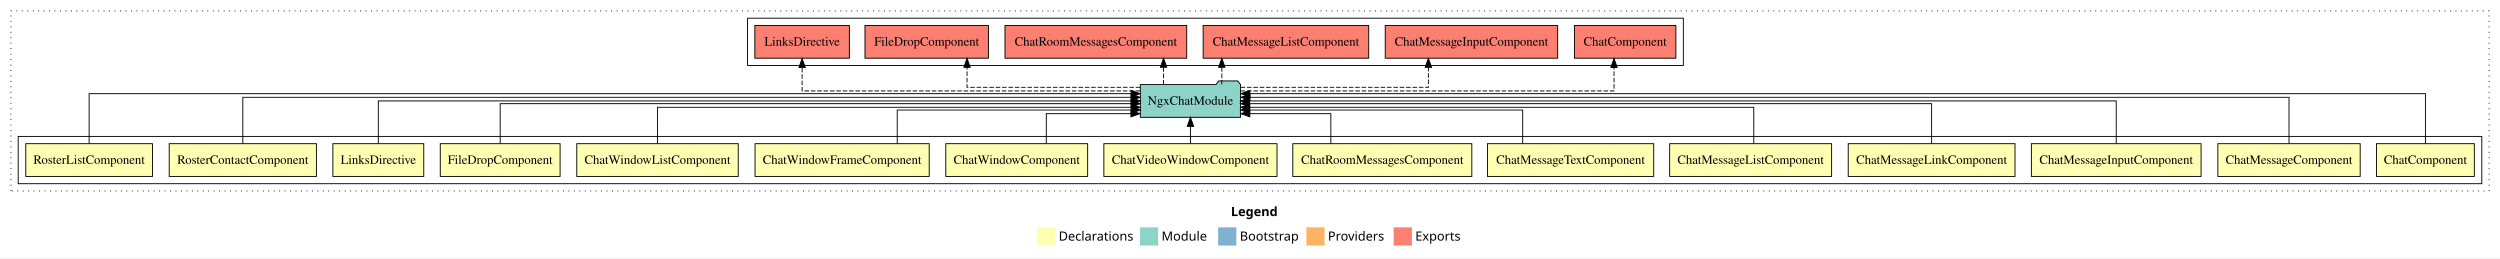
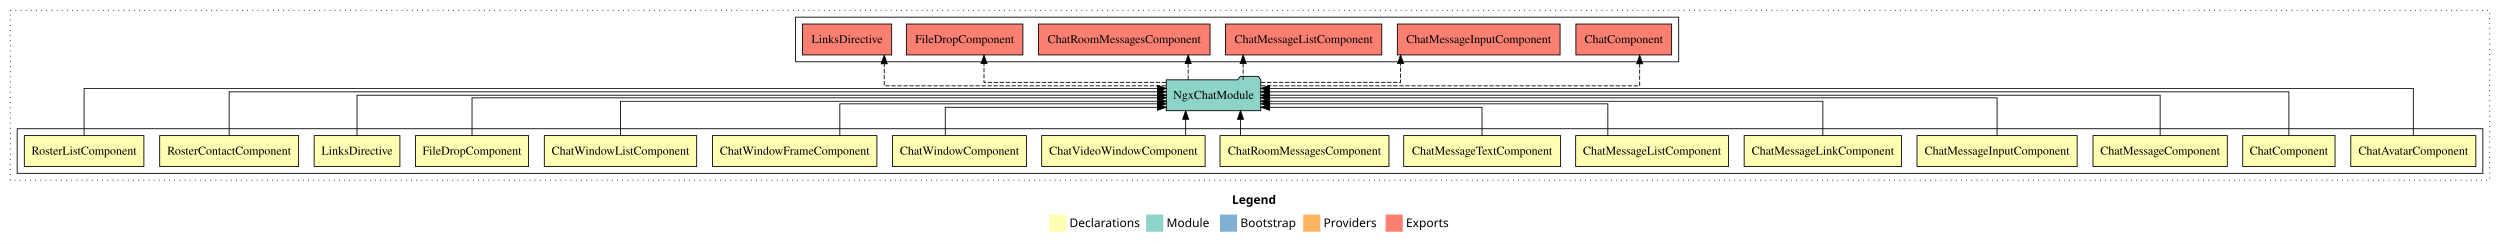
- <svg xmlns="http://www.w3.org/2000/svg" width="2749pt" height="284pt" viewBox="0.00 0.00 2749.00 284.00">
+ <svg xmlns="http://www.w3.org/2000/svg" width="2913pt" height="284pt" viewBox="0.00 0.00 2913.00 284.00">
  <g id="graph0" class="graph" transform="scale(1 1) rotate(0) translate(4 280)">
-     <polygon fill="#ffffff" stroke="transparent" points="-4,4 -4,-280 2745,-280 2745,4 -4,4" />
-     <text text-anchor="start" x="1349.509" y="-42.4" font-family="sans-serif" font-weight="bold" font-size="14.00" fill="#000000">Legend</text>
-     <polygon fill="#ffffb3" stroke="transparent" points="1136.5,-10 1136.5,-30 1156.5,-30 1156.5,-10 1136.5,-10" />
-     <text text-anchor="start" x="1160.129" y="-15.4" font-family="sans-serif" font-size="14.00" fill="#000000">  Declarations</text>
-     <polygon fill="#8dd3c7" stroke="transparent" points="1249.5,-10 1249.5,-30 1269.5,-30 1269.5,-10 1249.5,-10" />
-     <text text-anchor="start" x="1273.225" y="-15.4" font-family="sans-serif" font-size="14.00" fill="#000000">  Module</text>
-     <polygon fill="#80b1d3" stroke="transparent" points="1335.5,-10 1335.5,-30 1355.5,-30 1355.5,-10 1335.5,-10" />
-     <text text-anchor="start" x="1359.281" y="-15.4" font-family="sans-serif" font-size="14.00" fill="#000000">  Bootstrap</text>
-     <polygon fill="#fdb462" stroke="transparent" points="1432.5,-10 1432.5,-30 1452.5,-30 1452.5,-10 1432.5,-10" />
-     <text text-anchor="start" x="1456.173" y="-15.4" font-family="sans-serif" font-size="14.00" fill="#000000">  Providers</text>
-     <polygon fill="#fb8072" stroke="transparent" points="1528.5,-10 1528.5,-30 1548.5,-30 1548.5,-10 1528.5,-10" />
-     <text text-anchor="start" x="1552.226" y="-15.4" font-family="sans-serif" font-size="14.00" fill="#000000">  Exports</text>
+     <polygon fill="#ffffff" stroke="transparent" points="-4,4 -4,-280 2909,-280 2909,4 -4,4" />
+     <text text-anchor="start" x="1431.509" y="-42.4" font-family="sans-serif" font-weight="bold" font-size="14.00" fill="#000000">Legend</text>
+     <polygon fill="#ffffb3" stroke="transparent" points="1218.5,-10 1218.5,-30 1238.5,-30 1238.5,-10 1218.5,-10" />
+     <text text-anchor="start" x="1242.129" y="-15.4" font-family="sans-serif" font-size="14.00" fill="#000000">  Declarations</text>
+     <polygon fill="#8dd3c7" stroke="transparent" points="1331.5,-10 1331.5,-30 1351.5,-30 1351.5,-10 1331.5,-10" />
+     <text text-anchor="start" x="1355.225" y="-15.4" font-family="sans-serif" font-size="14.00" fill="#000000">  Module</text>
+     <polygon fill="#80b1d3" stroke="transparent" points="1417.5,-10 1417.5,-30 1437.5,-30 1437.5,-10 1417.5,-10" />
+     <text text-anchor="start" x="1441.281" y="-15.4" font-family="sans-serif" font-size="14.00" fill="#000000">  Bootstrap</text>
+     <polygon fill="#fdb462" stroke="transparent" points="1514.5,-10 1514.5,-30 1534.5,-30 1534.5,-10 1514.5,-10" />
+     <text text-anchor="start" x="1538.173" y="-15.4" font-family="sans-serif" font-size="14.00" fill="#000000">  Providers</text>
+     <polygon fill="#fb8072" stroke="transparent" points="1610.5,-10 1610.5,-30 1630.5,-30 1630.5,-10 1610.5,-10" />
+     <text text-anchor="start" x="1634.226" y="-15.4" font-family="sans-serif" font-size="14.00" fill="#000000">  Exports</text>
    <g id="clust1" class="cluster">
-       <polygon fill="none" stroke="#000000" stroke-dasharray="1,5" points="8,-70 8,-268 2733,-268 2733,-70 8,-70" />
+       <polygon fill="none" stroke="#000000" stroke-dasharray="1,5" points="8,-70 8,-268 2897,-268 2897,-70 8,-70" />
    </g>
    <g id="clust2" class="cluster">
-       <polygon fill="none" stroke="#000000" points="16,-78 16,-130 2725,-130 2725,-78 16,-78" />
-     </g>
-     <g id="clust19" class="cluster">
-       <polygon fill="none" stroke="#000000" points="818,-208 818,-260 1847,-260 1847,-208 818,-208" />
+       <polygon fill="none" stroke="#000000" points="16,-78 16,-130 2889,-130 2889,-78 16,-78" />
+     </g>
+     <g id="clust20" class="cluster">
+       <polygon fill="none" stroke="#000000" points="923,-208 923,-260 1952,-260 1952,-208 923,-208" />
    </g>
    <g id="node1" class="node">
+       <polygon fill="#ffffb3" stroke="#000000" points="2880.861,-122 2735.139,-122 2735.139,-86 2880.861,-86 2880.861,-122" />
+       <text text-anchor="middle" x="2808" y="-99.8" font-family="Times,serif" font-size="14.00" fill="#000000">ChatAvatarComponent</text>
+     </g>
+     <g id="node17" class="node">
+       <polygon fill="#8dd3c7" stroke="#000000" points="1465.098,-187 1462.098,-191 1441.098,-191 1438.098,-187 1354.902,-187 1354.902,-151 1465.098,-151 1465.098,-187" />
+       <text text-anchor="middle" x="1410" y="-164.8" font-family="Times,serif" font-size="14.00" fill="#000000">NgxChatModule</text>
+     </g>
+     <g id="edge1" class="edge">
+       <path fill="none" stroke="#000000" d="M2808,-122.045C2808,-143.662 2808,-177 2808,-177 2808,-177 1475.234,-177 1475.234,-177" />
+       <polygon fill="#000000" stroke="#000000" points="1475.234,-173.5 1465.234,-177 1475.234,-180.5 1475.234,-173.5" />
+     </g>
+     <g id="node2" class="node">
      <polygon fill="#ffffb3" stroke="#000000" points="2716.774,-122 2609.226,-122 2609.226,-86 2716.774,-86 2716.774,-122" />
      <text text-anchor="middle" x="2663" y="-99.8" font-family="Times,serif" font-size="14.00" fill="#000000">ChatComponent</text>
    </g>
-     <g id="node16" class="node">
-       <polygon fill="#8dd3c7" stroke="#000000" points="1360.098,-187 1357.098,-191 1336.098,-191 1333.098,-187 1249.902,-187 1249.902,-151 1360.098,-151 1360.098,-187" />
-       <text text-anchor="middle" x="1305" y="-164.8" font-family="Times,serif" font-size="14.00" fill="#000000">NgxChatModule</text>
-     </g>
-     <g id="edge1" class="edge">
-       <path fill="none" stroke="#000000" d="M2663,-122.045C2663,-143.662 2663,-177 2663,-177 2663,-177 1370.341,-177 1370.341,-177" />
-       <polygon fill="#000000" stroke="#000000" points="1370.341,-173.5 1360.341,-177 1370.341,-180.5 1370.341,-173.5" />
-     </g>
-     <g id="node2" class="node">
+     <g id="edge2" class="edge">
+       <path fill="none" stroke="#000000" d="M2663,-122.129C2663,-142.572 2663,-173 2663,-173 2663,-173 1475.05,-173 1475.05,-173" />
+       <polygon fill="#000000" stroke="#000000" points="1475.05,-169.5 1465.05,-173 1475.05,-176.5 1475.05,-169.5" />
+     </g>
+     <g id="node3" class="node">
      <polygon fill="#ffffb3" stroke="#000000" points="2591.252,-122 2434.748,-122 2434.748,-86 2591.252,-86 2591.252,-122" />
      <text text-anchor="middle" x="2513" y="-99.8" font-family="Times,serif" font-size="14.00" fill="#000000">ChatMessageComponent</text>
    </g>
-     <g id="edge2" class="edge">
-       <path fill="none" stroke="#000000" d="M2513,-122.129C2513,-142.572 2513,-173 2513,-173 2513,-173 1370.442,-173 1370.442,-173" />
-       <polygon fill="#000000" stroke="#000000" points="1370.442,-169.5 1360.442,-173 1370.442,-176.5 1370.442,-169.5" />
-     </g>
-     <g id="node3" class="node">
+     <g id="edge3" class="edge">
+       <path fill="none" stroke="#000000" d="M2513,-122.106C2513,-141.339 2513,-169 2513,-169 2513,-169 1475.075,-169 1475.075,-169" />
+       <polygon fill="#000000" stroke="#000000" points="1475.075,-165.5 1465.075,-169 1475.075,-172.5 1475.075,-165.5" />
+     </g>
+     <g id="node4" class="node">
      <polygon fill="#ffffb3" stroke="#000000" points="2416.303,-122 2229.697,-122 2229.697,-86 2416.303,-86 2416.303,-122" />
      <text text-anchor="middle" x="2323" y="-99.8" font-family="Times,serif" font-size="14.00" fill="#000000">ChatMessageInputComponent</text>
    </g>
-     <g id="edge3" class="edge">
-       <path fill="none" stroke="#000000" d="M2323,-122.106C2323,-141.339 2323,-169 2323,-169 2323,-169 1370.093,-169 1370.093,-169" />
-       <polygon fill="#000000" stroke="#000000" points="1370.093,-165.5 1360.093,-169 1370.093,-172.5 1370.093,-165.5" />
-     </g>
-     <g id="node4" class="node">
+     <g id="edge4" class="edge">
+       <path fill="none" stroke="#000000" d="M2323,-122.267C2323,-140.555 2323,-166 2323,-166 2323,-166 1475.056,-166 1475.056,-166" />
+       <polygon fill="#000000" stroke="#000000" points="1475.056,-162.5 1465.056,-166 1475.056,-169.5 1475.056,-162.5" />
+     </g>
+     <g id="node5" class="node">
      <polygon fill="#ffffb3" stroke="#000000" points="2211.695,-122 2028.305,-122 2028.305,-86 2211.695,-86 2211.695,-122" />
      <text text-anchor="middle" x="2120" y="-99.8" font-family="Times,serif" font-size="14.00" fill="#000000">ChatMessageLinkComponent</text>
    </g>
-     <g id="edge4" class="edge">
-       <path fill="none" stroke="#000000" d="M2120,-122.267C2120,-140.555 2120,-166 2120,-166 2120,-166 1370.058,-166 1370.058,-166" />
-       <polygon fill="#000000" stroke="#000000" points="1370.058,-162.5 1360.058,-166 1370.058,-169.5 1370.058,-162.5" />
-     </g>
-     <g id="node5" class="node">
+     <g id="edge5" class="edge">
+       <path fill="none" stroke="#000000" d="M2120,-122.034C2120,-139.06 2120,-162 2120,-162 2120,-162 1475.122,-162 1475.122,-162" />
+       <polygon fill="#000000" stroke="#000000" points="1475.122,-158.5 1465.122,-162 1475.122,-165.5 1475.122,-158.5" />
+     </g>
+     <g id="node6" class="node">
      <polygon fill="#ffffb3" stroke="#000000" points="2010.031,-122 1831.969,-122 1831.969,-86 2010.031,-86 2010.031,-122" />
      <text text-anchor="middle" x="1921" y="-99.8" font-family="Times,serif" font-size="14.00" fill="#000000">ChatMessageListComponent</text>
    </g>
-     <g id="edge5" class="edge">
-       <path fill="none" stroke="#000000" d="M1924.451,-122.034C1924.451,-139.06 1924.451,-162 1924.451,-162 1924.451,-162 1370.244,-162 1370.244,-162" />
-       <polygon fill="#000000" stroke="#000000" points="1370.245,-158.5 1360.244,-162 1370.244,-165.5 1370.245,-158.5" />
-     </g>
-     <g id="node6" class="node">
+     <g id="edge6" class="edge">
+       <path fill="none" stroke="#000000" d="M1869.454,-122.009C1869.454,-138.049 1869.454,-159 1869.454,-159 1869.454,-159 1475.421,-159 1475.421,-159" />
+       <polygon fill="#000000" stroke="#000000" points="1475.421,-155.5 1465.421,-159 1475.421,-162.5 1475.421,-155.5" />
+     </g>
+     <g id="node7" class="node">
      <polygon fill="#ffffb3" stroke="#000000" points="1814.41,-122 1631.59,-122 1631.59,-86 1814.41,-86 1814.41,-122" />
      <text text-anchor="middle" x="1723" y="-99.8" font-family="Times,serif" font-size="14.00" fill="#000000">ChatMessageTextComponent</text>
    </g>
-     <g id="edge6" class="edge">
-       <path fill="none" stroke="#000000" d="M1670.348,-122.009C1670.348,-138.049 1670.348,-159 1670.348,-159 1670.348,-159 1370.092,-159 1370.092,-159" />
-       <polygon fill="#000000" stroke="#000000" points="1370.092,-155.5 1360.092,-159 1370.092,-162.5 1370.092,-155.5" />
-     </g>
-     <g id="node7" class="node">
+     <g id="edge7" class="edge">
+       <path fill="none" stroke="#000000" d="M1722.848,-122.124C1722.848,-136.783 1722.848,-155 1722.848,-155 1722.848,-155 1475.211,-155 1475.211,-155" />
+       <polygon fill="#000000" stroke="#000000" points="1475.211,-151.5 1465.211,-155 1475.211,-158.5 1475.211,-151.5" />
+     </g>
+     <g id="node8" class="node">
      <polygon fill="#ffffb3" stroke="#000000" points="1614.424,-122 1417.576,-122 1417.576,-86 1614.424,-86 1614.424,-122" />
      <text text-anchor="middle" x="1516" y="-99.8" font-family="Times,serif" font-size="14.00" fill="#000000">ChatRoomMessagesComponent</text>
    </g>
-     <g id="edge7" class="edge">
-       <path fill="none" stroke="#000000" d="M1459.402,-122.124C1459.402,-136.783 1459.402,-155 1459.402,-155 1459.402,-155 1370.306,-155 1370.306,-155" />
-       <polygon fill="#000000" stroke="#000000" points="1370.306,-151.5 1360.306,-155 1370.306,-158.5 1370.306,-151.5" />
-     </g>
-     <g id="node8" class="node">
+     <g id="edge8" class="edge">
+       <path fill="none" stroke="#000000" d="M1441.419,-122.106C1441.419,-122.106 1441.419,-140.991 1441.419,-140.991" />
+       <polygon fill="#000000" stroke="#000000" points="1437.919,-140.991 1441.419,-150.991 1444.919,-140.991 1437.919,-140.991" />
+     </g>
+     <g id="node9" class="node">
      <polygon fill="#ffffb3" stroke="#000000" points="1400.198,-122 1209.802,-122 1209.802,-86 1400.198,-86 1400.198,-122" />
      <text text-anchor="middle" x="1305" y="-99.8" font-family="Times,serif" font-size="14.00" fill="#000000">ChatVideoWindowComponent</text>
    </g>
-     <g id="edge8" class="edge">
-       <path fill="none" stroke="#000000" d="M1305,-122.106C1305,-122.106 1305,-140.991 1305,-140.991" />
-       <polygon fill="#000000" stroke="#000000" points="1301.5,-140.991 1305,-150.991 1308.5,-140.991 1301.5,-140.991" />
-     </g>
-     <g id="node9" class="node">
+     <g id="edge9" class="edge">
+       <path fill="none" stroke="#000000" d="M1377.525,-122.106C1377.525,-122.106 1377.525,-140.991 1377.525,-140.991" />
+       <polygon fill="#000000" stroke="#000000" points="1374.025,-140.991 1377.525,-150.991 1381.025,-140.991 1374.025,-140.991" />
+     </g>
+     <g id="node10" class="node">
      <polygon fill="#ffffb3" stroke="#000000" points="1191.986,-122 1036.014,-122 1036.014,-86 1191.986,-86 1191.986,-122" />
      <text text-anchor="middle" x="1114" y="-99.8" font-family="Times,serif" font-size="14.00" fill="#000000">ChatWindowComponent</text>
    </g>
-     <g id="edge9" class="edge">
-       <path fill="none" stroke="#000000" d="M1146.516,-122.124C1146.516,-136.783 1146.516,-155 1146.516,-155 1146.516,-155 1239.57,-155 1239.57,-155" />
-       <polygon fill="#000000" stroke="#000000" points="1239.57,-158.5 1249.57,-155 1239.57,-151.5 1239.57,-158.5" />
-     </g>
-     <g id="node10" class="node">
+     <g id="edge10" class="edge">
+       <path fill="none" stroke="#000000" d="M1097.437,-122.124C1097.437,-136.783 1097.437,-155 1097.437,-155 1097.437,-155 1344.84,-155 1344.84,-155" />
+       <polygon fill="#000000" stroke="#000000" points="1344.84,-158.5 1354.84,-155 1344.84,-151.5 1344.84,-158.5" />
+     </g>
+     <g id="node11" class="node">
      <polygon fill="#ffffb3" stroke="#000000" points="1017.749,-122 826.251,-122 826.251,-86 1017.749,-86 1017.749,-122" />
      <text text-anchor="middle" x="922" y="-99.8" font-family="Times,serif" font-size="14.00" fill="#000000">ChatWindowFrameComponent</text>
    </g>
-     <g id="edge10" class="edge">
-       <path fill="none" stroke="#000000" d="M982.593,-122.009C982.593,-138.049 982.593,-159 982.593,-159 982.593,-159 1239.943,-159 1239.943,-159" />
-       <polygon fill="#000000" stroke="#000000" points="1239.943,-162.5 1249.943,-159 1239.943,-155.5 1239.943,-162.5" />
-     </g>
-     <g id="node11" class="node">
+     <g id="edge11" class="edge">
+       <path fill="none" stroke="#000000" d="M974.57,-122.009C974.57,-138.049 974.57,-159 974.57,-159 974.57,-159 1344.852,-159 1344.852,-159" />
+       <polygon fill="#000000" stroke="#000000" points="1344.852,-162.5 1354.852,-159 1344.852,-155.5 1344.852,-162.5" />
+     </g>
+     <g id="node12" class="node">
      <polygon fill="#ffffb3" stroke="#000000" points="807.765,-122 630.235,-122 630.235,-86 807.765,-86 807.765,-122" />
      <text text-anchor="middle" x="719" y="-99.8" font-family="Times,serif" font-size="14.00" fill="#000000">ChatWindowListComponent</text>
    </g>
-     <g id="edge11" class="edge">
-       <path fill="none" stroke="#000000" d="M719,-122.034C719,-139.06 719,-162 719,-162 719,-162 1239.87,-162 1239.87,-162" />
-       <polygon fill="#000000" stroke="#000000" points="1239.871,-165.5 1249.87,-162 1239.87,-158.5 1239.871,-165.5" />
-     </g>
-     <g id="node12" class="node">
+     <g id="edge12" class="edge">
+       <path fill="none" stroke="#000000" d="M719,-122.034C719,-139.06 719,-162 719,-162 719,-162 1344.911,-162 1344.911,-162" />
+       <polygon fill="#000000" stroke="#000000" points="1344.911,-165.5 1354.911,-162 1344.911,-158.5 1344.911,-165.5" />
+     </g>
+     <g id="node13" class="node">
      <polygon fill="#ffffb3" stroke="#000000" points="611.878,-122 480.122,-122 480.122,-86 611.878,-86 611.878,-122" />
      <text text-anchor="middle" x="546" y="-99.8" font-family="Times,serif" font-size="14.00" fill="#000000">FileDropComponent</text>
    </g>
-     <g id="edge12" class="edge">
-       <path fill="none" stroke="#000000" d="M546,-122.267C546,-140.555 546,-166 546,-166 546,-166 1239.803,-166 1239.803,-166" />
-       <polygon fill="#000000" stroke="#000000" points="1239.803,-169.5 1249.803,-166 1239.803,-162.5 1239.803,-169.5" />
-     </g>
-     <g id="node13" class="node">
+     <g id="edge13" class="edge">
+       <path fill="none" stroke="#000000" d="M546,-122.267C546,-140.555 546,-166 546,-166 546,-166 1344.639,-166 1344.639,-166" />
+       <polygon fill="#000000" stroke="#000000" points="1344.639,-169.5 1354.639,-166 1344.639,-162.5 1344.639,-169.5" />
+     </g>
+     <g id="node14" class="node">
      <polygon fill="#ffffb3" stroke="#000000" points="461.971,-122 362.029,-122 362.029,-86 461.971,-86 461.971,-122" />
      <text text-anchor="middle" x="412" y="-99.8" font-family="Times,serif" font-size="14.00" fill="#000000">LinksDirective</text>
    </g>
-     <g id="edge13" class="edge">
-       <path fill="none" stroke="#000000" d="M412,-122.106C412,-141.339 412,-169 412,-169 412,-169 1239.813,-169 1239.813,-169" />
-       <polygon fill="#000000" stroke="#000000" points="1239.813,-172.5 1249.813,-169 1239.813,-165.5 1239.813,-172.5" />
-     </g>
-     <g id="node14" class="node">
+     <g id="edge14" class="edge">
+       <path fill="none" stroke="#000000" d="M412,-122.106C412,-141.339 412,-169 412,-169 412,-169 1344.922,-169 1344.922,-169" />
+       <polygon fill="#000000" stroke="#000000" points="1344.922,-172.5 1354.922,-169 1344.922,-165.5 1344.922,-172.5" />
+     </g>
+     <g id="node15" class="node">
      <polygon fill="#ffffb3" stroke="#000000" points="343.927,-122 182.073,-122 182.073,-86 343.927,-86 343.927,-122" />
      <text text-anchor="middle" x="263" y="-99.8" font-family="Times,serif" font-size="14.00" fill="#000000">RosterContactComponent</text>
    </g>
-     <g id="edge14" class="edge">
-       <path fill="none" stroke="#000000" d="M263,-122.129C263,-142.572 263,-173 263,-173 263,-173 1239.713,-173 1239.713,-173" />
-       <polygon fill="#000000" stroke="#000000" points="1239.713,-176.5 1249.713,-173 1239.713,-169.5 1239.713,-176.5" />
-     </g>
-     <g id="node15" class="node">
+     <g id="edge15" class="edge">
+       <path fill="none" stroke="#000000" d="M263,-122.129C263,-142.572 263,-173 263,-173 263,-173 1344.678,-173 1344.678,-173" />
+       <polygon fill="#000000" stroke="#000000" points="1344.678,-176.5 1354.678,-173 1344.678,-169.5 1344.678,-176.5" />
+     </g>
+     <g id="node16" class="node">
      <polygon fill="#ffffb3" stroke="#000000" points="163.658,-122 24.342,-122 24.342,-86 163.658,-86 163.658,-122" />
      <text text-anchor="middle" x="94" y="-99.8" font-family="Times,serif" font-size="14.00" fill="#000000">RosterListComponent</text>
    </g>
-     <g id="edge15" class="edge">
-       <path fill="none" stroke="#000000" d="M94,-122.045C94,-143.662 94,-177 94,-177 94,-177 1239.819,-177 1239.819,-177" />
-       <polygon fill="#000000" stroke="#000000" points="1239.819,-180.5 1249.819,-177 1239.819,-173.5 1239.819,-180.5" />
-     </g>
-     <g id="node17" class="node">
-       <polygon fill="#fb8072" stroke="#000000" points="1838.774,-252 1727.226,-252 1727.226,-216 1838.774,-216 1838.774,-252" />
-       <text text-anchor="middle" x="1783" y="-229.8" font-family="Times,serif" font-size="14.00" fill="#000000">ChatComponent </text>
-     </g>
    <g id="edge16" class="edge">
-       <path fill="none" stroke="#000000" stroke-dasharray="5,2" d="M1360.261,-180C1483.642,-180 1770.784,-180 1770.784,-180 1770.784,-180 1770.784,-205.718 1770.784,-205.718" />
-       <polygon fill="#000000" stroke="#000000" points="1767.284,-205.718 1770.784,-215.718 1774.284,-205.718 1767.284,-205.718" />
+       <path fill="none" stroke="#000000" d="M94,-122.045C94,-143.662 94,-177 94,-177 94,-177 1344.712,-177 1344.712,-177" />
+       <polygon fill="#000000" stroke="#000000" points="1344.712,-180.5 1354.712,-177 1344.712,-173.5 1344.712,-180.5" />
    </g>
    <g id="node18" class="node">
-       <polygon fill="#fb8072" stroke="#000000" points="1708.803,-252 1519.197,-252 1519.197,-216 1708.803,-216 1708.803,-252" />
-       <text text-anchor="middle" x="1614" y="-229.8" font-family="Times,serif" font-size="14.00" fill="#000000">ChatMessageInputComponent </text>
+       <polygon fill="#fb8072" stroke="#000000" points="1943.774,-252 1832.226,-252 1832.226,-216 1943.774,-216 1943.774,-252" />
+       <text text-anchor="middle" x="1888" y="-229.8" font-family="Times,serif" font-size="14.00" fill="#000000">ChatComponent </text>
    </g>
    <g id="edge17" class="edge">
-       <path fill="none" stroke="#000000" stroke-dasharray="5,2" d="M1360.171,-184C1436.937,-184 1566.655,-184 1566.655,-184 1566.655,-184 1566.655,-205.949 1566.655,-205.949" />
-       <polygon fill="#000000" stroke="#000000" points="1563.155,-205.949 1566.655,-215.949 1570.155,-205.949 1563.155,-205.949" />
+       <path fill="none" stroke="#000000" stroke-dasharray="5,2" d="M1465.515,-180C1595.087,-180 1906.546,-180 1906.546,-180 1906.546,-180 1906.546,-205.718 1906.546,-205.718" />
+       <polygon fill="#000000" stroke="#000000" points="1903.046,-205.718 1906.546,-215.718 1910.046,-205.718 1903.046,-205.718" />
    </g>
    <g id="node19" class="node">
-       <polygon fill="#fb8072" stroke="#000000" points="1501.03,-252 1318.97,-252 1318.97,-216 1501.03,-216 1501.03,-252" />
-       <text text-anchor="middle" x="1410" y="-229.8" font-family="Times,serif" font-size="14.00" fill="#000000">ChatMessageListComponent </text>
+       <polygon fill="#fb8072" stroke="#000000" points="1813.803,-252 1624.197,-252 1624.197,-216 1813.803,-216 1813.803,-252" />
+       <text text-anchor="middle" x="1719" y="-229.8" font-family="Times,serif" font-size="14.00" fill="#000000">ChatMessageInputComponent </text>
    </g>
    <g id="edge18" class="edge">
-       <path fill="none" stroke="#000000" stroke-dasharray="5,2" d="M1339.517,-187.106C1339.517,-187.106 1339.517,-205.991 1339.517,-205.991" />
-       <polygon fill="#000000" stroke="#000000" points="1336.017,-205.991 1339.517,-215.991 1343.017,-205.991 1336.017,-205.991" />
+       <path fill="none" stroke="#000000" stroke-dasharray="5,2" d="M1465.279,-184C1529.848,-184 1627.947,-184 1627.947,-184 1627.947,-184 1627.947,-205.949 1627.947,-205.949" />
+       <polygon fill="#000000" stroke="#000000" points="1624.447,-205.949 1627.947,-215.949 1631.447,-205.949 1624.447,-205.949" />
    </g>
    <g id="node20" class="node">
-       <polygon fill="#fb8072" stroke="#000000" points="1300.924,-252 1101.076,-252 1101.076,-216 1300.924,-216 1300.924,-252" />
-       <text text-anchor="middle" x="1201" y="-229.8" font-family="Times,serif" font-size="14.00" fill="#000000">ChatRoomMessagesComponent </text>
+       <polygon fill="#fb8072" stroke="#000000" points="1606.03,-252 1423.97,-252 1423.97,-216 1606.03,-216 1606.03,-252" />
+       <text text-anchor="middle" x="1515" y="-229.8" font-family="Times,serif" font-size="14.00" fill="#000000">ChatMessageListComponent </text>
    </g>
    <g id="edge19" class="edge">
-       <path fill="none" stroke="#000000" stroke-dasharray="5,2" d="M1275.456,-187.106C1275.456,-187.106 1275.456,-205.991 1275.456,-205.991" />
-       <polygon fill="#000000" stroke="#000000" points="1271.956,-205.991 1275.456,-215.991 1278.956,-205.991 1271.956,-205.991" />
+       <path fill="none" stroke="#000000" stroke-dasharray="5,2" d="M1444.517,-187.106C1444.517,-187.106 1444.517,-205.991 1444.517,-205.991" />
+       <polygon fill="#000000" stroke="#000000" points="1441.017,-205.991 1444.517,-215.991 1448.017,-205.991 1441.017,-205.991" />
    </g>
    <g id="node21" class="node">
-       <polygon fill="#fb8072" stroke="#000000" points="1082.879,-252 947.121,-252 947.121,-216 1082.879,-216 1082.879,-252" />
-       <text text-anchor="middle" x="1015" y="-229.8" font-family="Times,serif" font-size="14.00" fill="#000000">FileDropComponent </text>
+       <polygon fill="#fb8072" stroke="#000000" points="1405.924,-252 1206.076,-252 1206.076,-216 1405.924,-216 1405.924,-252" />
+       <text text-anchor="middle" x="1306" y="-229.8" font-family="Times,serif" font-size="14.00" fill="#000000">ChatRoomMessagesComponent </text>
    </g>
    <g id="edge20" class="edge">
-       <path fill="none" stroke="#000000" stroke-dasharray="5,2" d="M1249.871,-184C1177.445,-184 1059.348,-184 1059.348,-184 1059.348,-184 1059.348,-205.949 1059.348,-205.949" />
-       <polygon fill="#000000" stroke="#000000" points="1055.848,-205.949 1059.348,-215.949 1062.848,-205.949 1055.848,-205.949" />
+       <path fill="none" stroke="#000000" stroke-dasharray="5,2" d="M1380.456,-187.106C1380.456,-187.106 1380.456,-205.991 1380.456,-205.991" />
+       <polygon fill="#000000" stroke="#000000" points="1376.956,-205.991 1380.456,-215.991 1383.956,-205.991 1376.956,-205.991" />
    </g>
    <g id="node22" class="node">
-       <polygon fill="#fb8072" stroke="#000000" points="929.972,-252 826.028,-252 826.028,-216 929.972,-216 929.972,-252" />
-       <text text-anchor="middle" x="878" y="-229.8" font-family="Times,serif" font-size="14.00" fill="#000000">LinksDirective </text>
+       <polygon fill="#fb8072" stroke="#000000" points="1187.879,-252 1052.121,-252 1052.121,-216 1187.879,-216 1187.879,-252" />
+       <text text-anchor="middle" x="1120" y="-229.8" font-family="Times,serif" font-size="14.00" fill="#000000">FileDropComponent </text>
    </g>
    <g id="edge21" class="edge">
-       <path fill="none" stroke="#000000" stroke-dasharray="5,2" d="M1249.615,-180C1134.079,-180 878,-180 878,-180 878,-180 878,-205.718 878,-205.718" />
-       <polygon fill="#000000" stroke="#000000" points="874.5,-205.718 878,-215.718 881.5,-205.718 874.5,-205.718" />
+       <path fill="none" stroke="#000000" stroke-dasharray="5,2" d="M1354.911,-184C1276.622,-184 1142.563,-184 1142.563,-184 1142.563,-184 1142.563,-205.949 1142.563,-205.949" />
+       <polygon fill="#000000" stroke="#000000" points="1139.063,-205.949 1142.563,-215.949 1146.063,-205.949 1139.063,-205.949" />
+     </g>
+     <g id="node23" class="node">
+       <polygon fill="#fb8072" stroke="#000000" points="1034.972,-252 931.028,-252 931.028,-216 1034.972,-216 1034.972,-252" />
+       <text text-anchor="middle" x="983" y="-229.8" font-family="Times,serif" font-size="14.00" fill="#000000">LinksDirective </text>
+     </g>
+     <g id="edge22" class="edge">
+       <path fill="none" stroke="#000000" stroke-dasharray="5,2" d="M1354.617,-180C1248.36,-180 1026.305,-180 1026.305,-180 1026.305,-180 1026.305,-205.718 1026.305,-205.718" />
+       <polygon fill="#000000" stroke="#000000" points="1022.805,-205.718 1026.305,-215.718 1029.805,-205.718 1022.805,-205.718" />
    </g>
  </g>
</svg>
